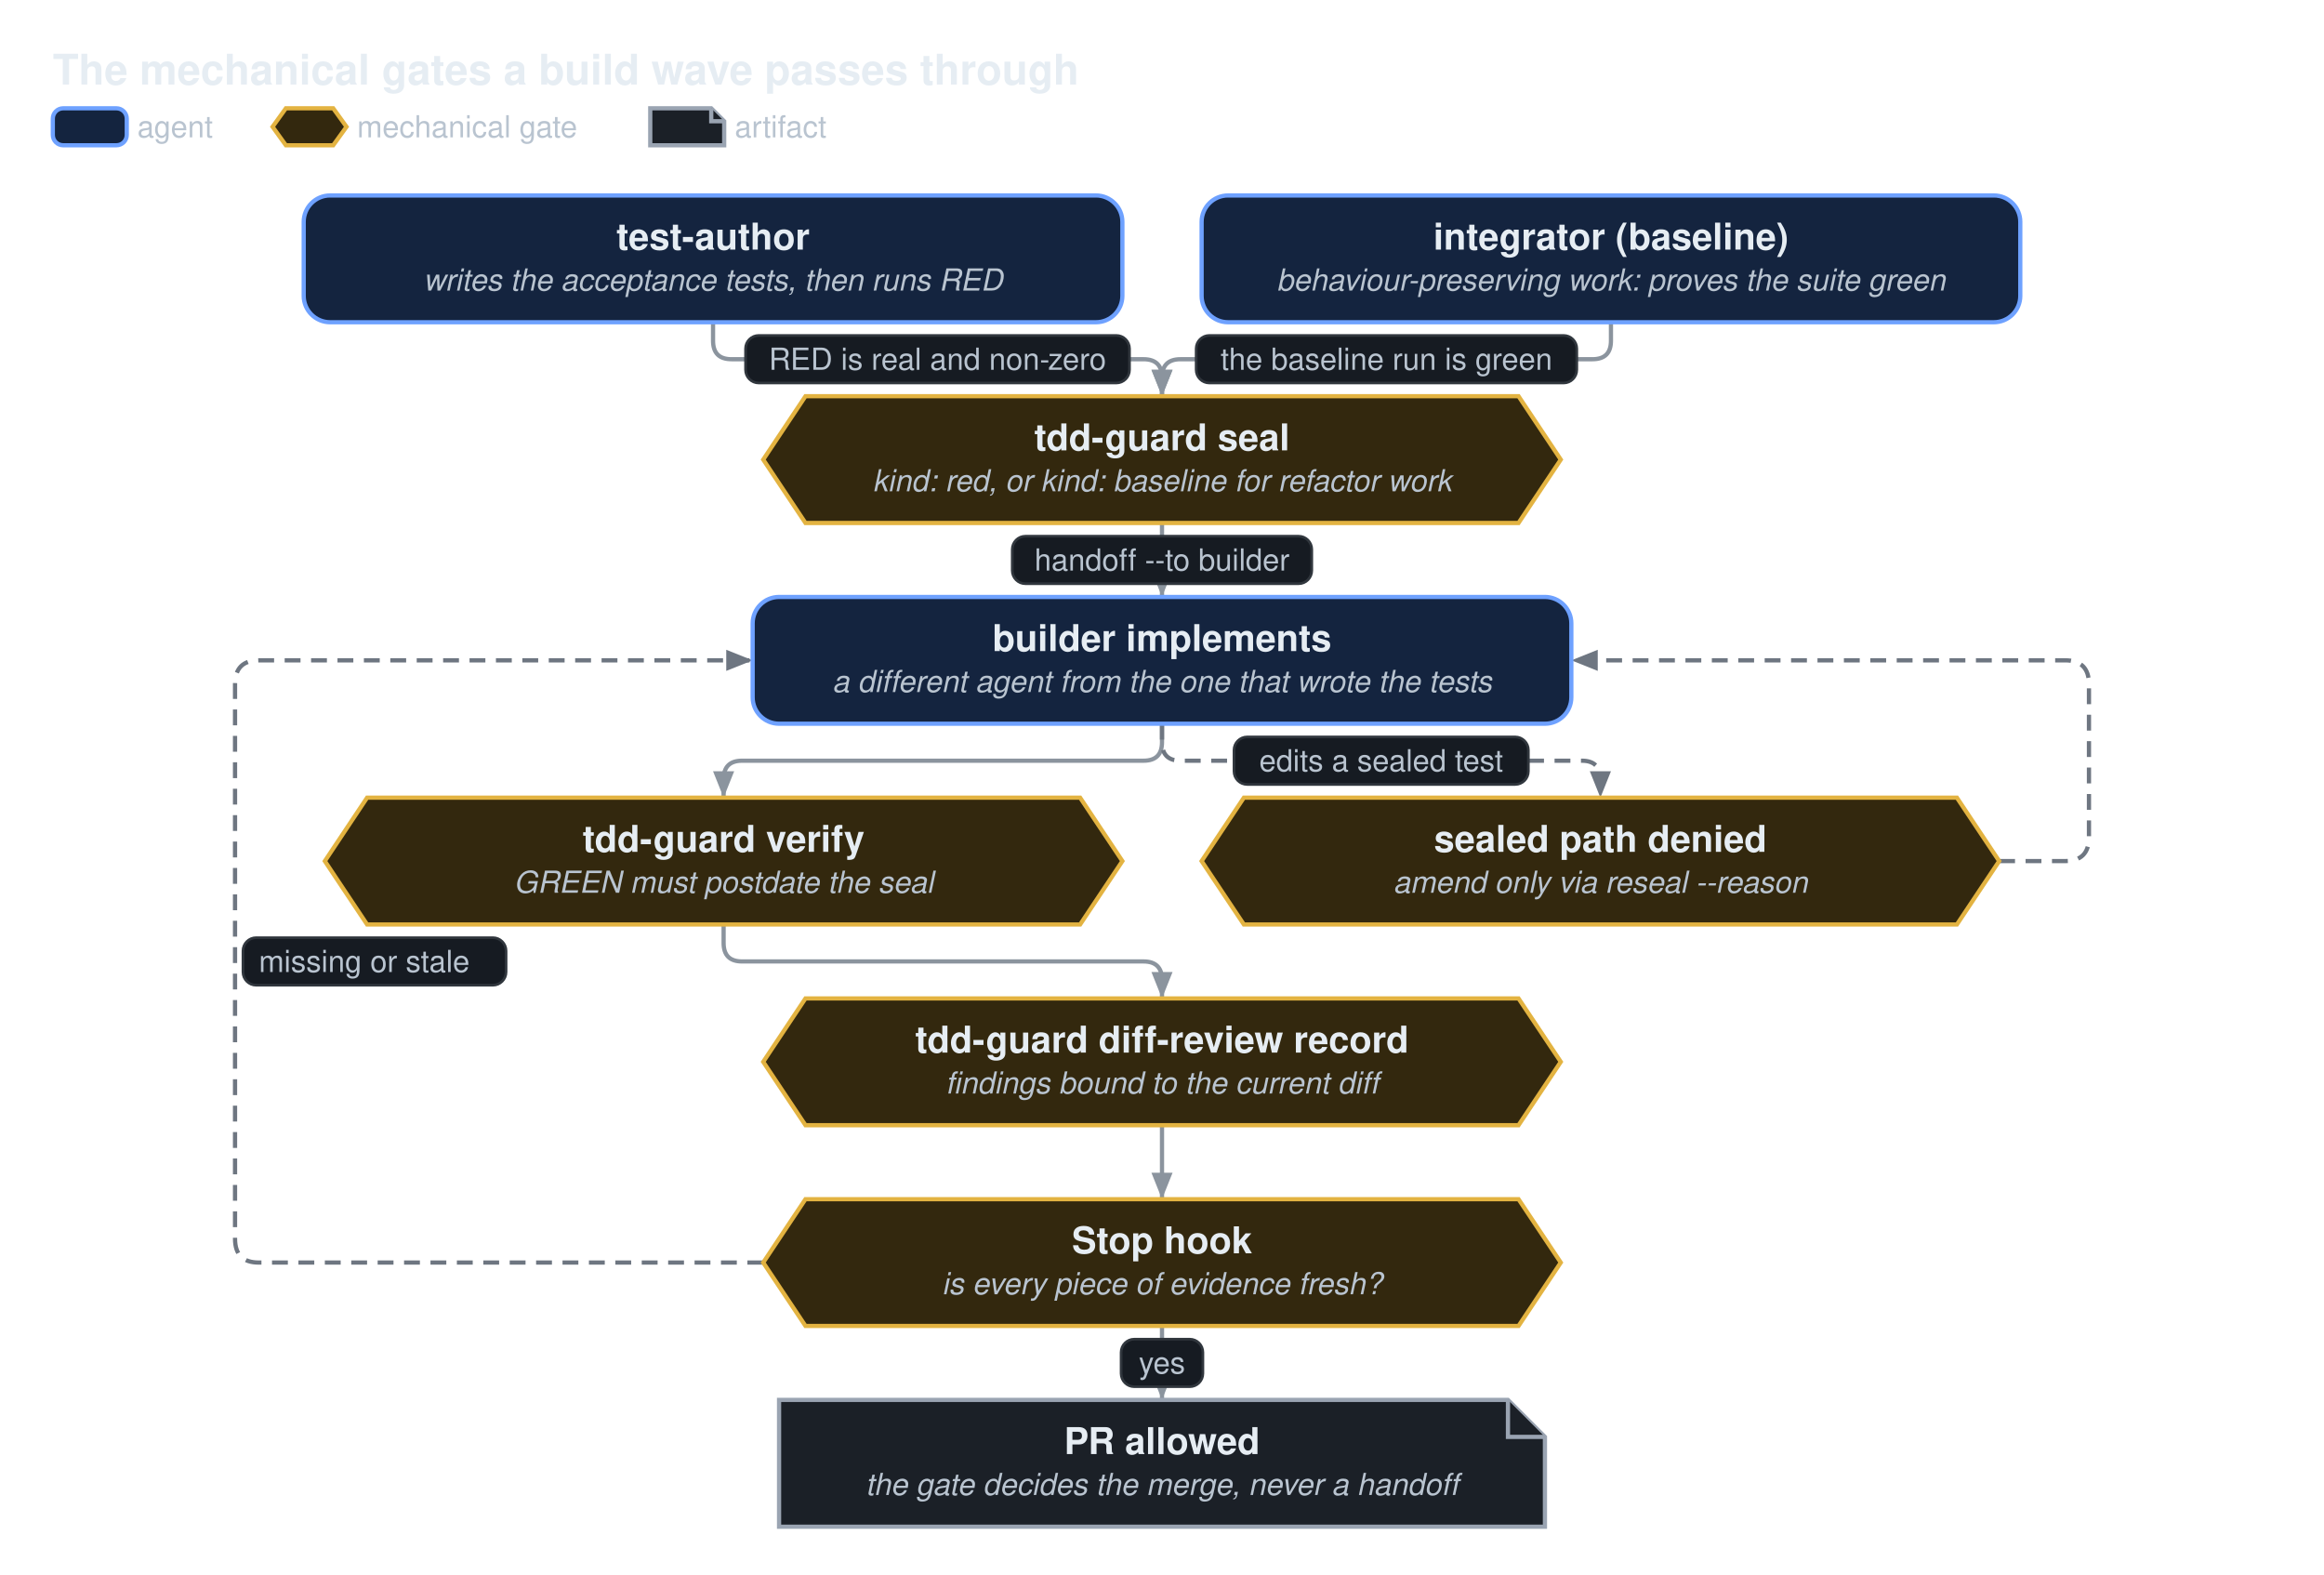
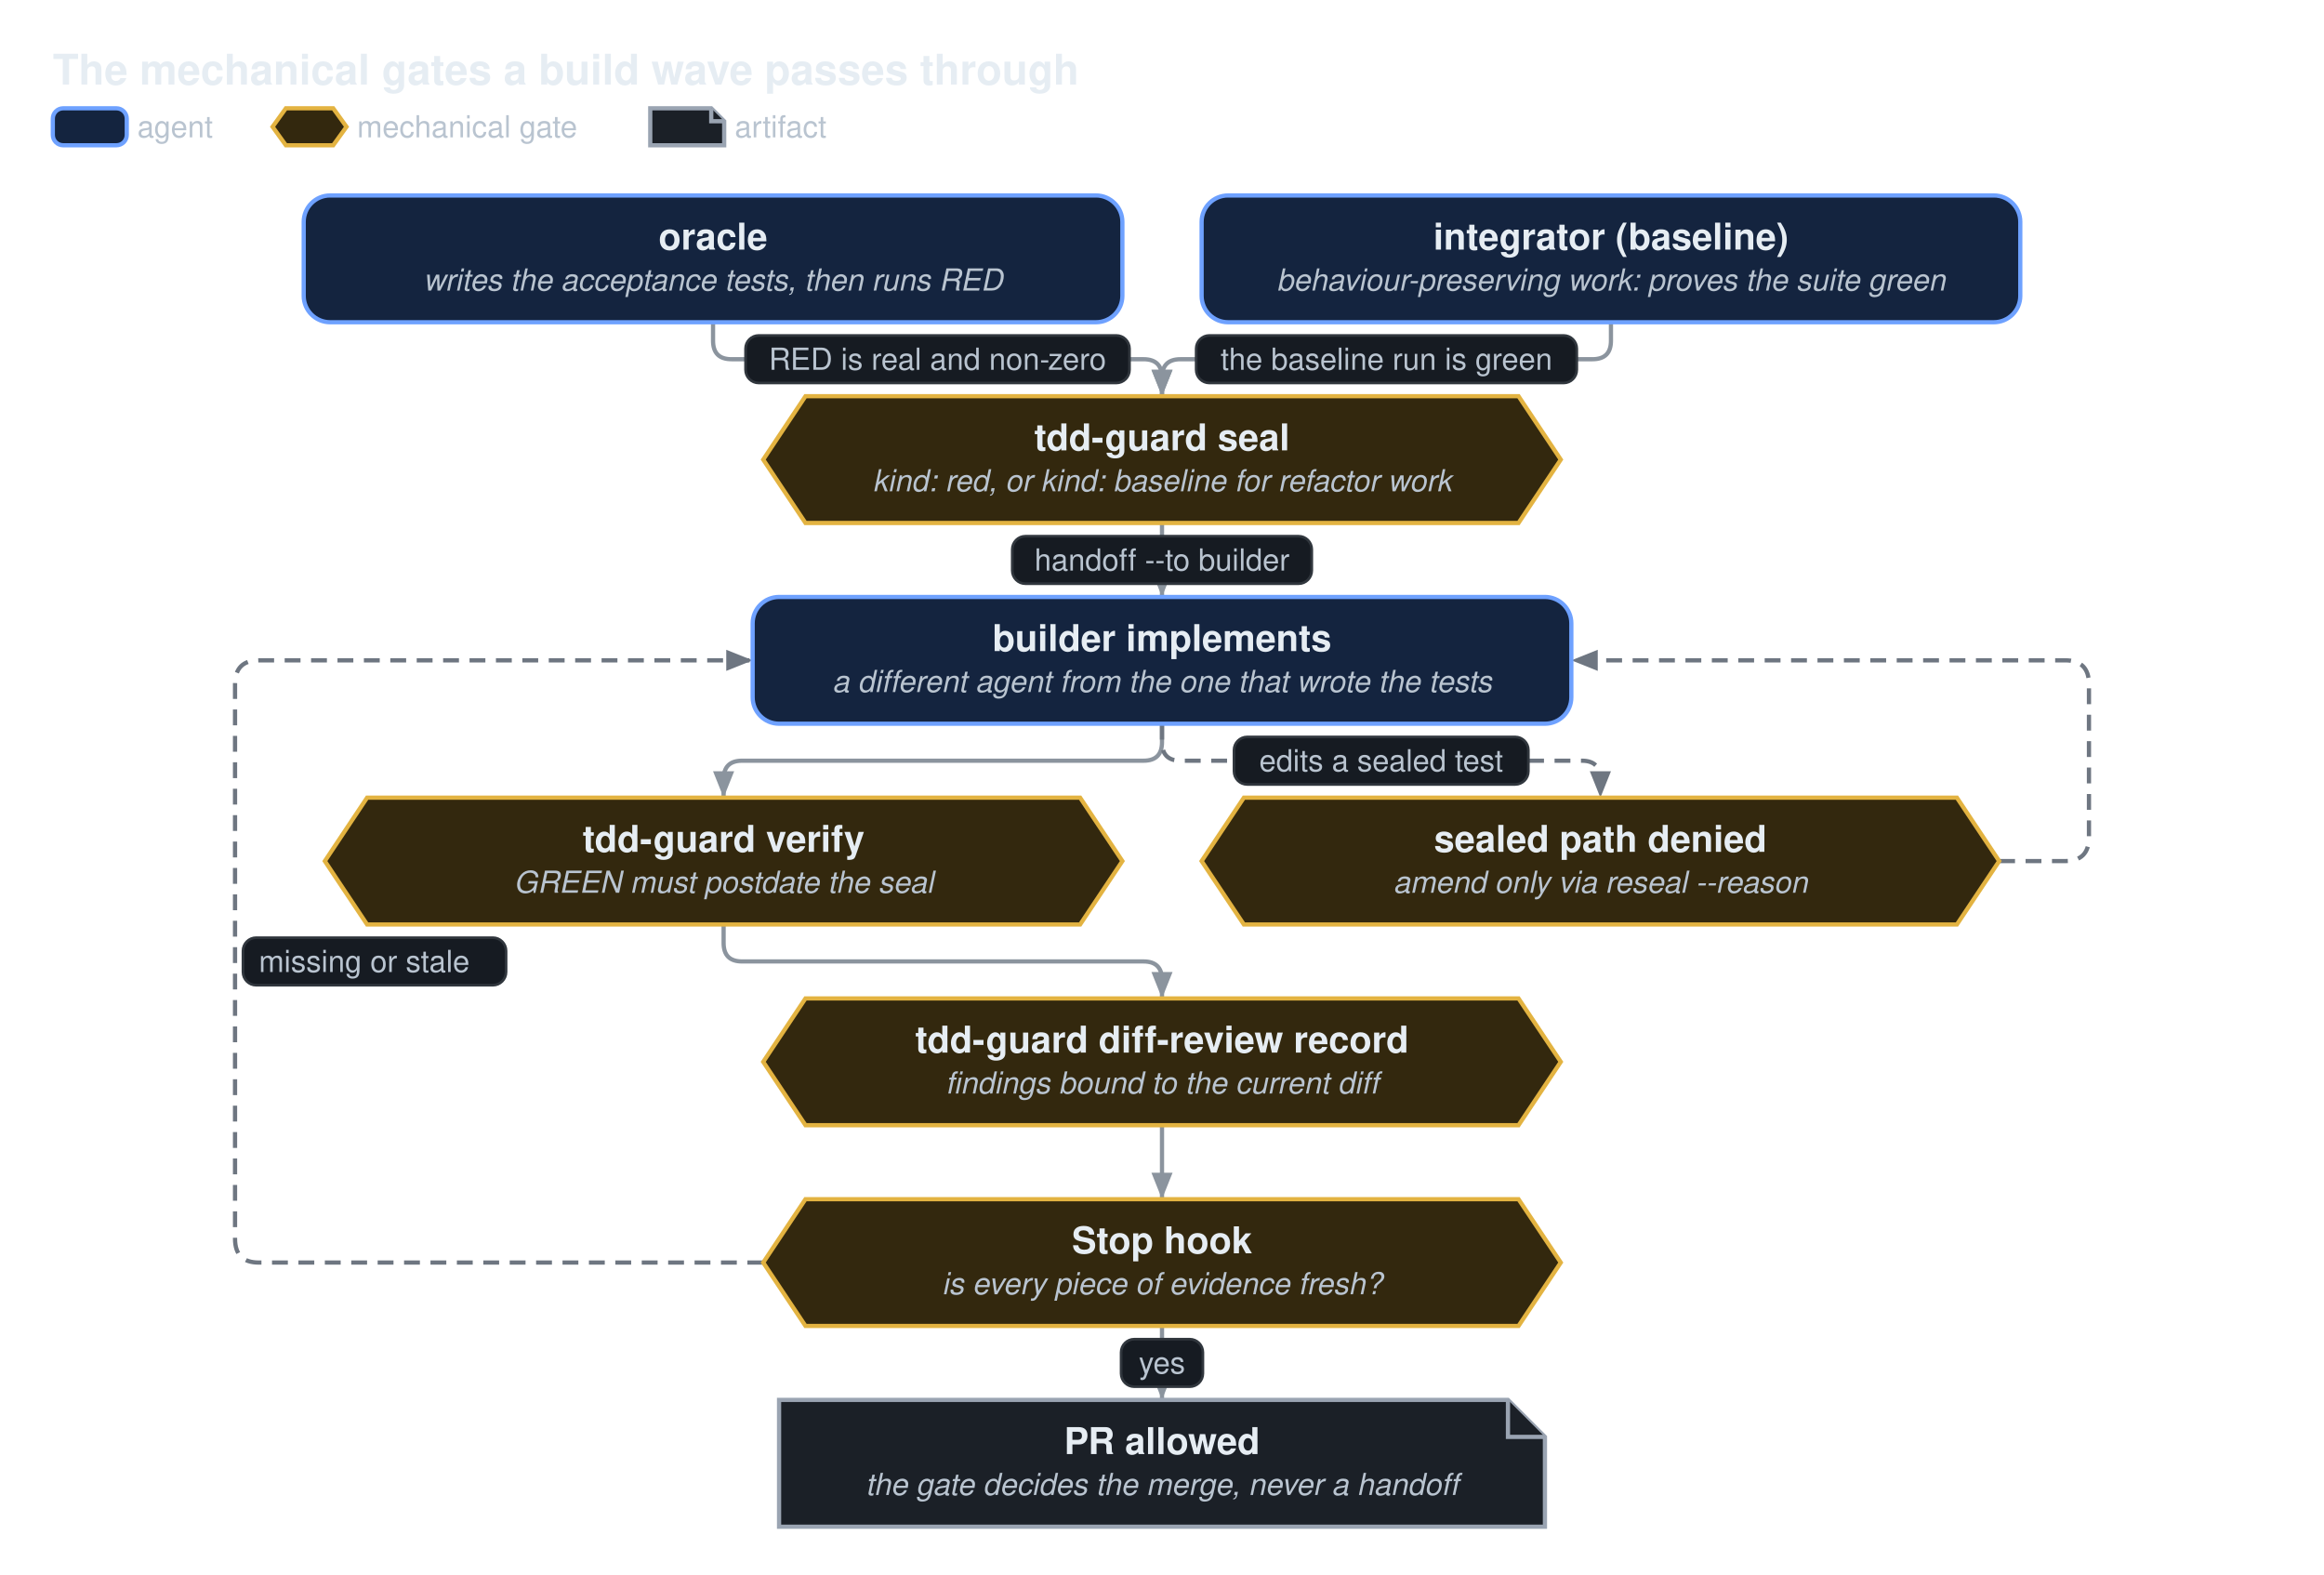
<svg xmlns="http://www.w3.org/2000/svg" viewBox="0 0 880 596" width="100%" preserveAspectRatio="xMidYMid meet" role="img" aria-labelledby="diagram-title diagram-desc">
  <defs>
    <marker id="arrow" markerWidth="10" markerHeight="8" refX="10" refY="4" orient="auto" markerUnits="userSpaceOnUse">
      <path d="M0,0 L10,4 L0,8 Z" fill="#8b949e" />
    </marker>
    <marker id="arrow-muted" markerWidth="10" markerHeight="8" refX="10" refY="4" orient="auto" markerUnits="userSpaceOnUse">
      <path d="M0,0 L10,4 L0,8 Z" fill="#6e7681" />
    </marker>
  </defs>
  <style>
    text{font-family:-apple-system,BlinkMacSystemFont,'Segoe UI',Helvetica,Arial,sans-serif}
    .label{font-size:14px;font-weight:600;fill:#e6edf3;text-anchor:middle}
    .sub{font-size:11.5px;font-style:italic;fill:#b9c4d0;text-anchor:middle}
    .title{font-size:16px;font-weight:700;fill:#e6edf3}
    .legend{font-size:11.5px;fill:#b9c4d0}
    .edgelabel{font-size:11.5px;fill:#b9c4d0}
    .chip{fill:#161b22;stroke:#30363d;stroke-width:1}
    .plate{fill:#0d1117}
    .edge{fill:none;stroke:#8b949e;stroke-width:1.6}
    .edge.dashed{stroke:#6e7681;stroke-dasharray:6 4}
    .frame{fill:none;stroke:#6f5aa8;stroke-width:1.4;stroke-dasharray:1 4;stroke-linecap:round}
    .frametext{font-size:11.5px;font-weight:600;fill:#b392f0}
    .crease{fill:none}
    .inner{fill:none;stroke-width:1}
    .k-agent{fill:#14243f;stroke:#6ea1ff;stroke-width:1.6}
    .k-gate{fill:#33280e;stroke:#e3b341;stroke-width:1.6}
    .k-human{fill:#102a1b;stroke:#56d364;stroke-width:1.6}
    .k-artifact{fill:#1b2027;stroke:#9aa4b2;stroke-width:1.6}
    .k-orchestrator{fill:#241c40;stroke:#b392f0;stroke-width:1.6}
  </style>
  <text class="title" x="20" y="32">The mechanical gates a build wave passes through</text>
  <rect class="k-agent" x="20" y="41" width="28" height="14" rx="3.92" />
  <text class="legend" text-anchor="start" x="52" y="52">agent</text>
  <polygon class="k-gate" points="108.25,41 126.17,41 131.21,48 126.17,55 108.25,55 103.21,48" />
  <text class="legend" text-anchor="start" x="135.21" y="52">mechanical gate</text>
  <path class="k-artifact" d="M 246.22 41 L 269.32 41 L 274.22 45.9 L 274.22 55 L 246.22 55 Z" />
  <path class="k-artifact crease" d="M 269.32 41 L 269.32 45.9 L 274.22 45.9" />
  <text class="legend" text-anchor="start" x="278.22" y="52">artifact</text>
  <path class="edge" marker-end="url(#arrow)" d="M 270 122 L 270 129 Q 270 136 277 136 L 433 136 Q 440 136 440 143 L 440 150" />
  <path class="edge" marker-end="url(#arrow)" d="M 610 122 L 610 129 Q 610 136 603 136 L 447 136 Q 440 136 440 143 L 440 150" />
  <path class="edge" marker-end="url(#arrow)" d="M 440 198 L 440 226" />
  <path class="edge" marker-end="url(#arrow)" d="M 440 274 L 440 281 Q 440 288 433 288 L 281 288 Q 274 288 274 295 L 274 302" />
  <path class="edge dashed" marker-end="url(#arrow-muted)" d="M 440 274 L 440 281 Q 440 288 447 288 L 599 288 Q 606 288 606 295 L 606 302" />
  <path class="edge dashed" marker-end="url(#arrow-muted)" d="M 757 326 L 782 326 Q 791 326 791 317 L 791 259 Q 791 250 782 250 L 595 250" />
  <path class="edge" marker-end="url(#arrow)" d="M 274 350 L 274 357 Q 274 364 281 364 L 433 364 Q 440 364 440 371 L 440 378" />
  <path class="edge" marker-end="url(#arrow)" d="M 440 426 L 440 454" />
  <path class="edge" marker-end="url(#arrow)" d="M 440 502 L 440 530" />
  <path class="edge dashed" marker-end="url(#arrow-muted)" d="M 289 478 L 98 478 Q 89 478 89 469 L 89 259 Q 89 250 98 250 L 285 250" />
  <rect class="k-agent" x="115" y="74" width="310" height="48" rx="10" />
-   <text class="label" x="270" y="94.5">test-author</text>
+   <text class="label" x="270" y="94.5">oracle</text>
  <text class="sub" x="270" y="110">writes the acceptance tests, then runs RED</text>
  <rect class="k-agent" x="455" y="74" width="310" height="48" rx="10" />
  <text class="label" x="610" y="94.5">integrator (baseline)</text>
  <text class="sub" x="610" y="110">behaviour-preserving work: proves the suite green</text>
  <polygon class="k-gate" points="305,150 575,150 591,174 575,198 305,198 289,174" />
  <text class="label" x="440" y="170.5">tdd-guard seal</text>
  <text class="sub" x="440" y="186">kind: red, or kind: baseline for refactor work</text>
  <rect class="k-agent" x="285" y="226" width="310" height="48" rx="10" />
  <text class="label" x="440" y="246.5">builder implements</text>
  <text class="sub" x="440" y="262">a different agent from the one that wrote the tests</text>
  <polygon class="k-gate" points="139,302 409,302 425,326 409,350 139,350 123,326" />
  <text class="label" x="274" y="322.5">tdd-guard verify</text>
  <text class="sub" x="274" y="338">GREEN must postdate the seal</text>
  <polygon class="k-gate" points="471,302 741,302 757,326 741,350 471,350 455,326" />
  <text class="label" x="606" y="322.5">sealed path denied</text>
  <text class="sub" x="606" y="338">amend only via reseal --reason</text>
  <polygon class="k-gate" points="305,378 575,378 591,402 575,426 305,426 289,402" />
  <text class="label" x="440" y="398.5">tdd-guard diff-review record</text>
  <text class="sub" x="440" y="414">findings bound to the current diff</text>
  <polygon class="k-gate" points="305,454 575,454 591,478 575,502 305,502 289,478" />
  <text class="label" x="440" y="474.5">Stop hook</text>
  <text class="sub" x="440" y="490">is every piece of evidence fresh?</text>
  <path class="k-artifact" d="M 295 530 L 571 530 L 585 544 L 585 578 L 295 578 Z" />
  <path class="k-artifact crease" d="M 571 530 L 571 544 L 585 544" />
  <text class="label" x="440" y="550.5">PR allowed</text>
  <text class="sub" x="440" y="566">the gate decides the merge, never a handoff</text>
  <rect class="chip" x="282.3" y="127" width="145.4" height="18" rx="5" />
  <text class="edgelabel" text-anchor="middle" x="355" y="140">RED is real and non-zero</text>
  <rect class="chip" x="452.93" y="127" width="144.14" height="18" rx="5" />
  <text class="edgelabel" text-anchor="middle" x="525" y="140">the baseline run is green</text>
  <rect class="chip" x="383.29" y="203" width="113.43" height="18" rx="5" />
  <text class="edgelabel" text-anchor="middle" x="440" y="216">handoff --to builder</text>
  <rect class="chip" x="467.26" y="279" width="111.47" height="18" rx="5" />
  <text class="edgelabel" text-anchor="middle" x="523" y="292">edits a sealed test</text>
  <rect class="chip" x="424.51" y="507" width="30.98" height="18" rx="5" />
  <text class="edgelabel" text-anchor="middle" x="440" y="520">yes</text>
  <rect class="chip" x="92" y="355" width="99.63" height="18" rx="5" />
  <text class="edgelabel" text-anchor="start" x="98" y="368">missing or stale</text>
</svg>
